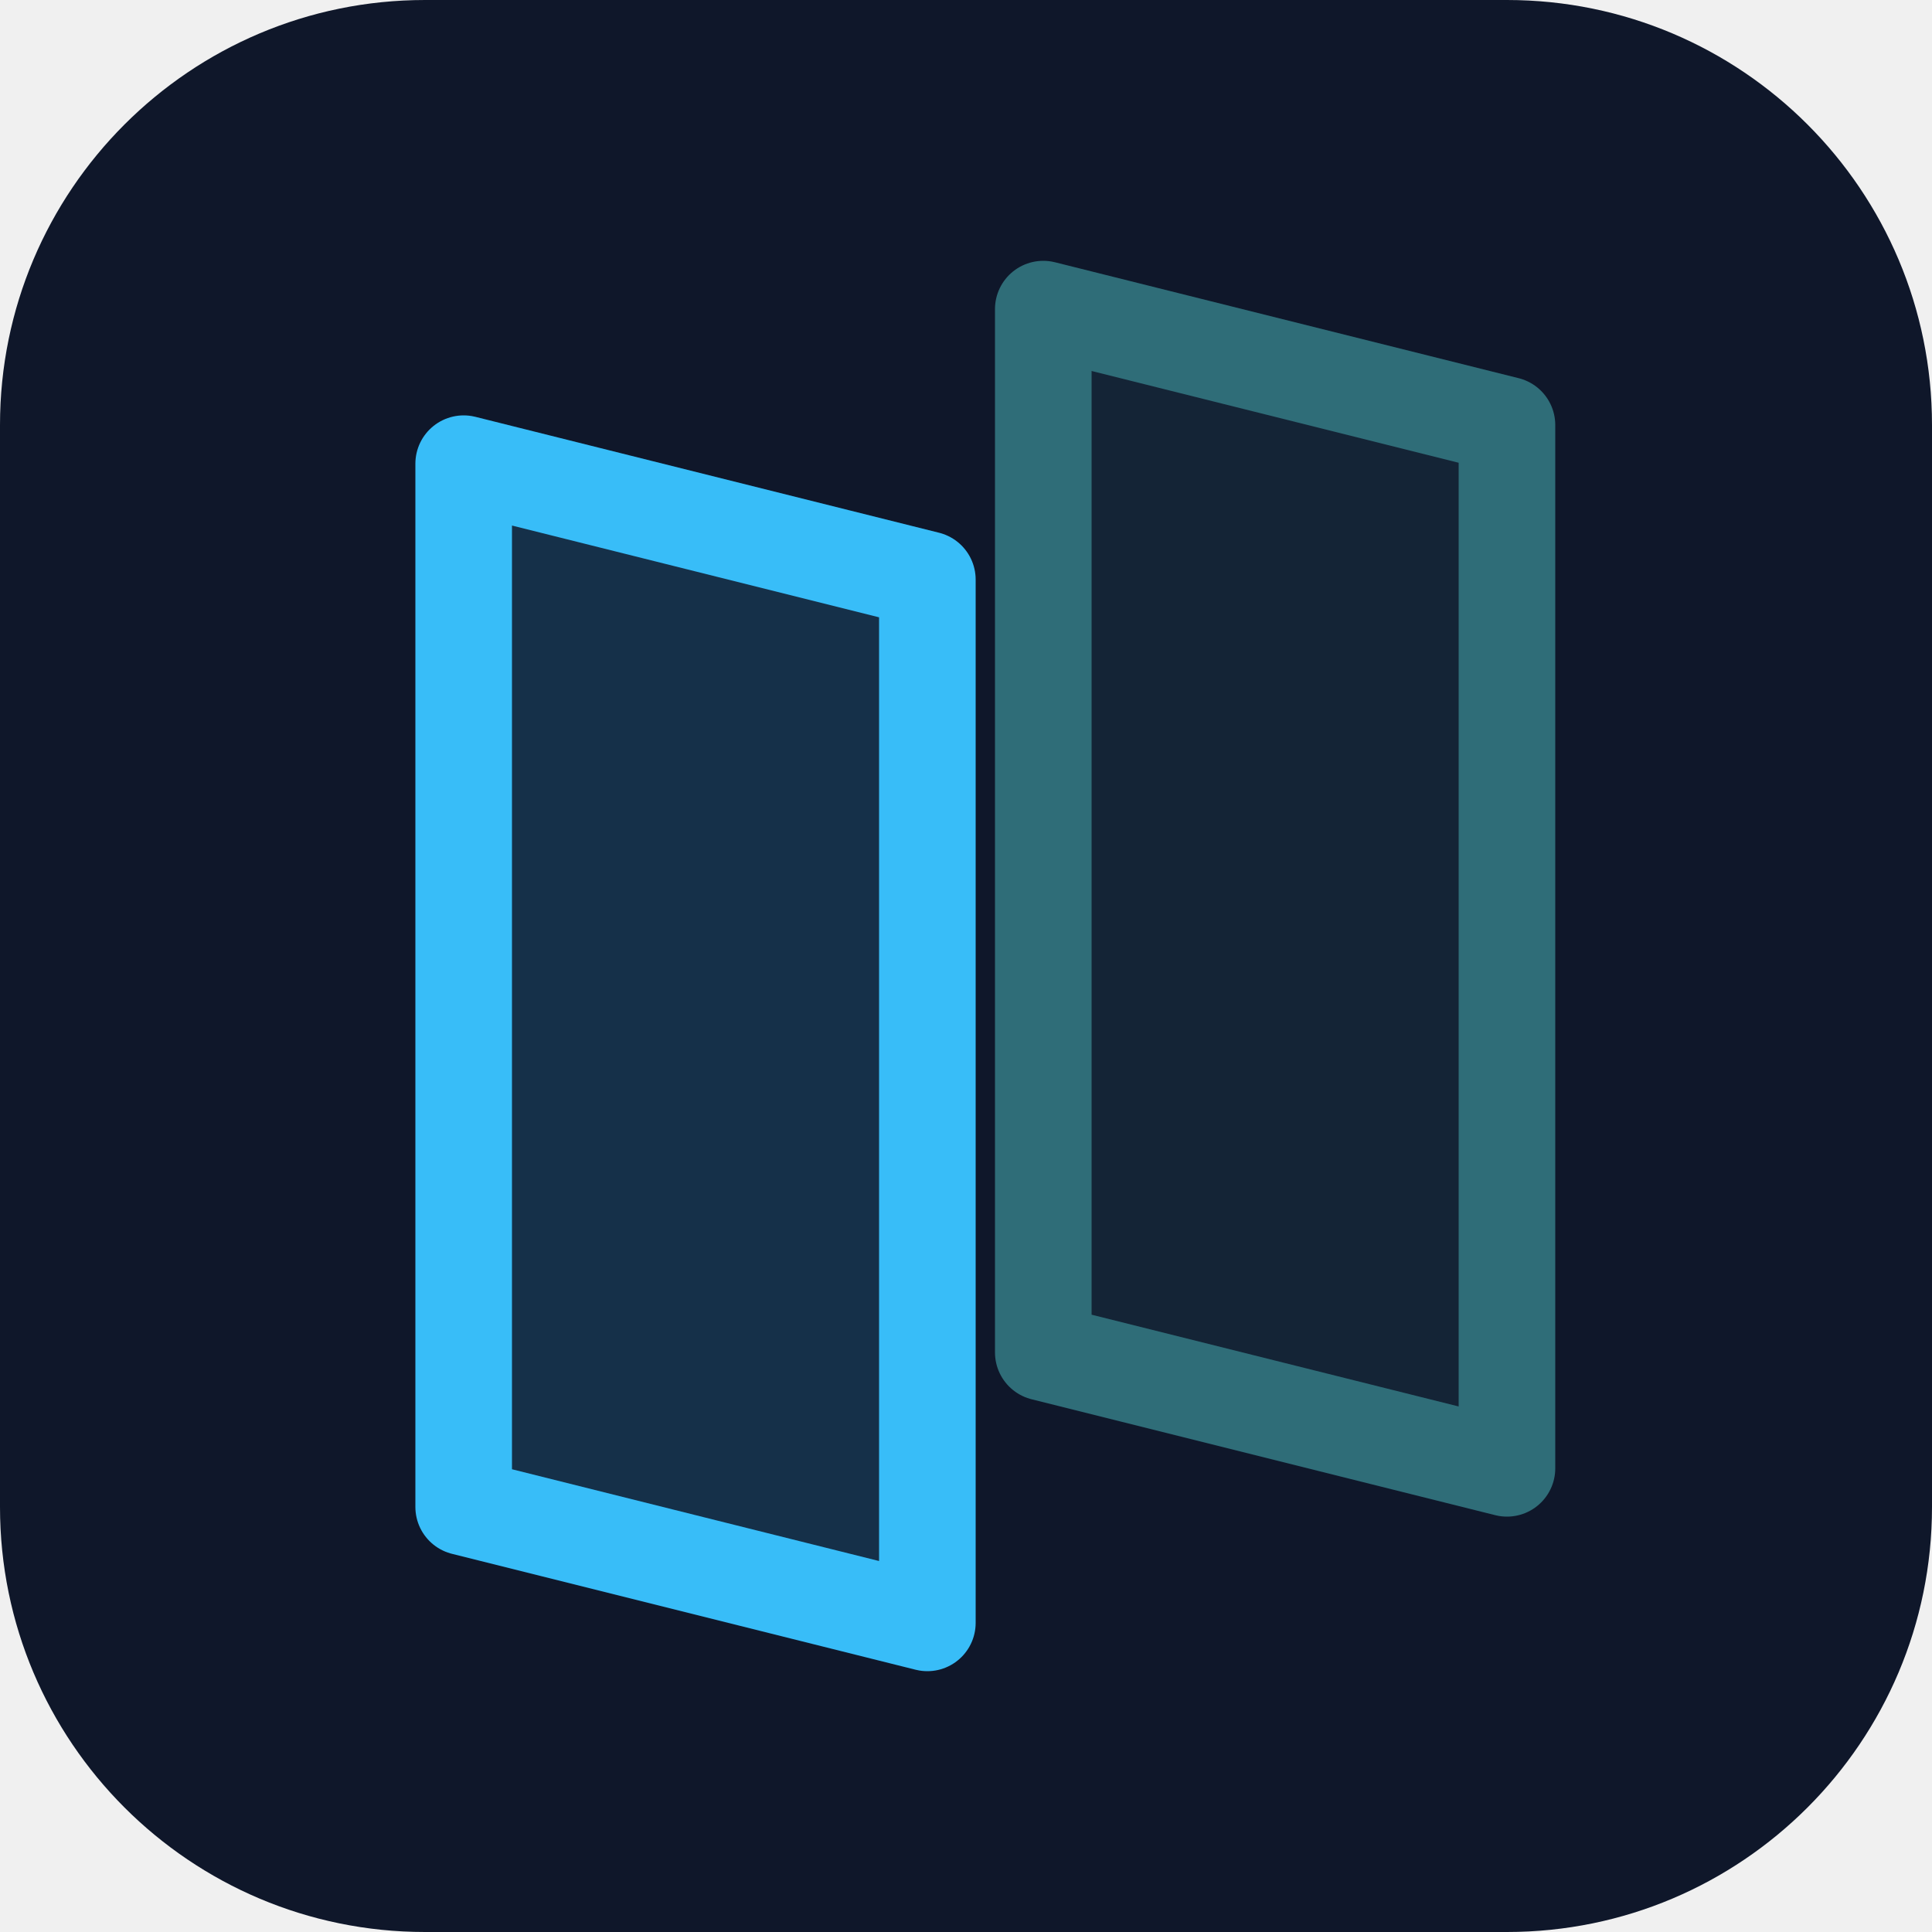
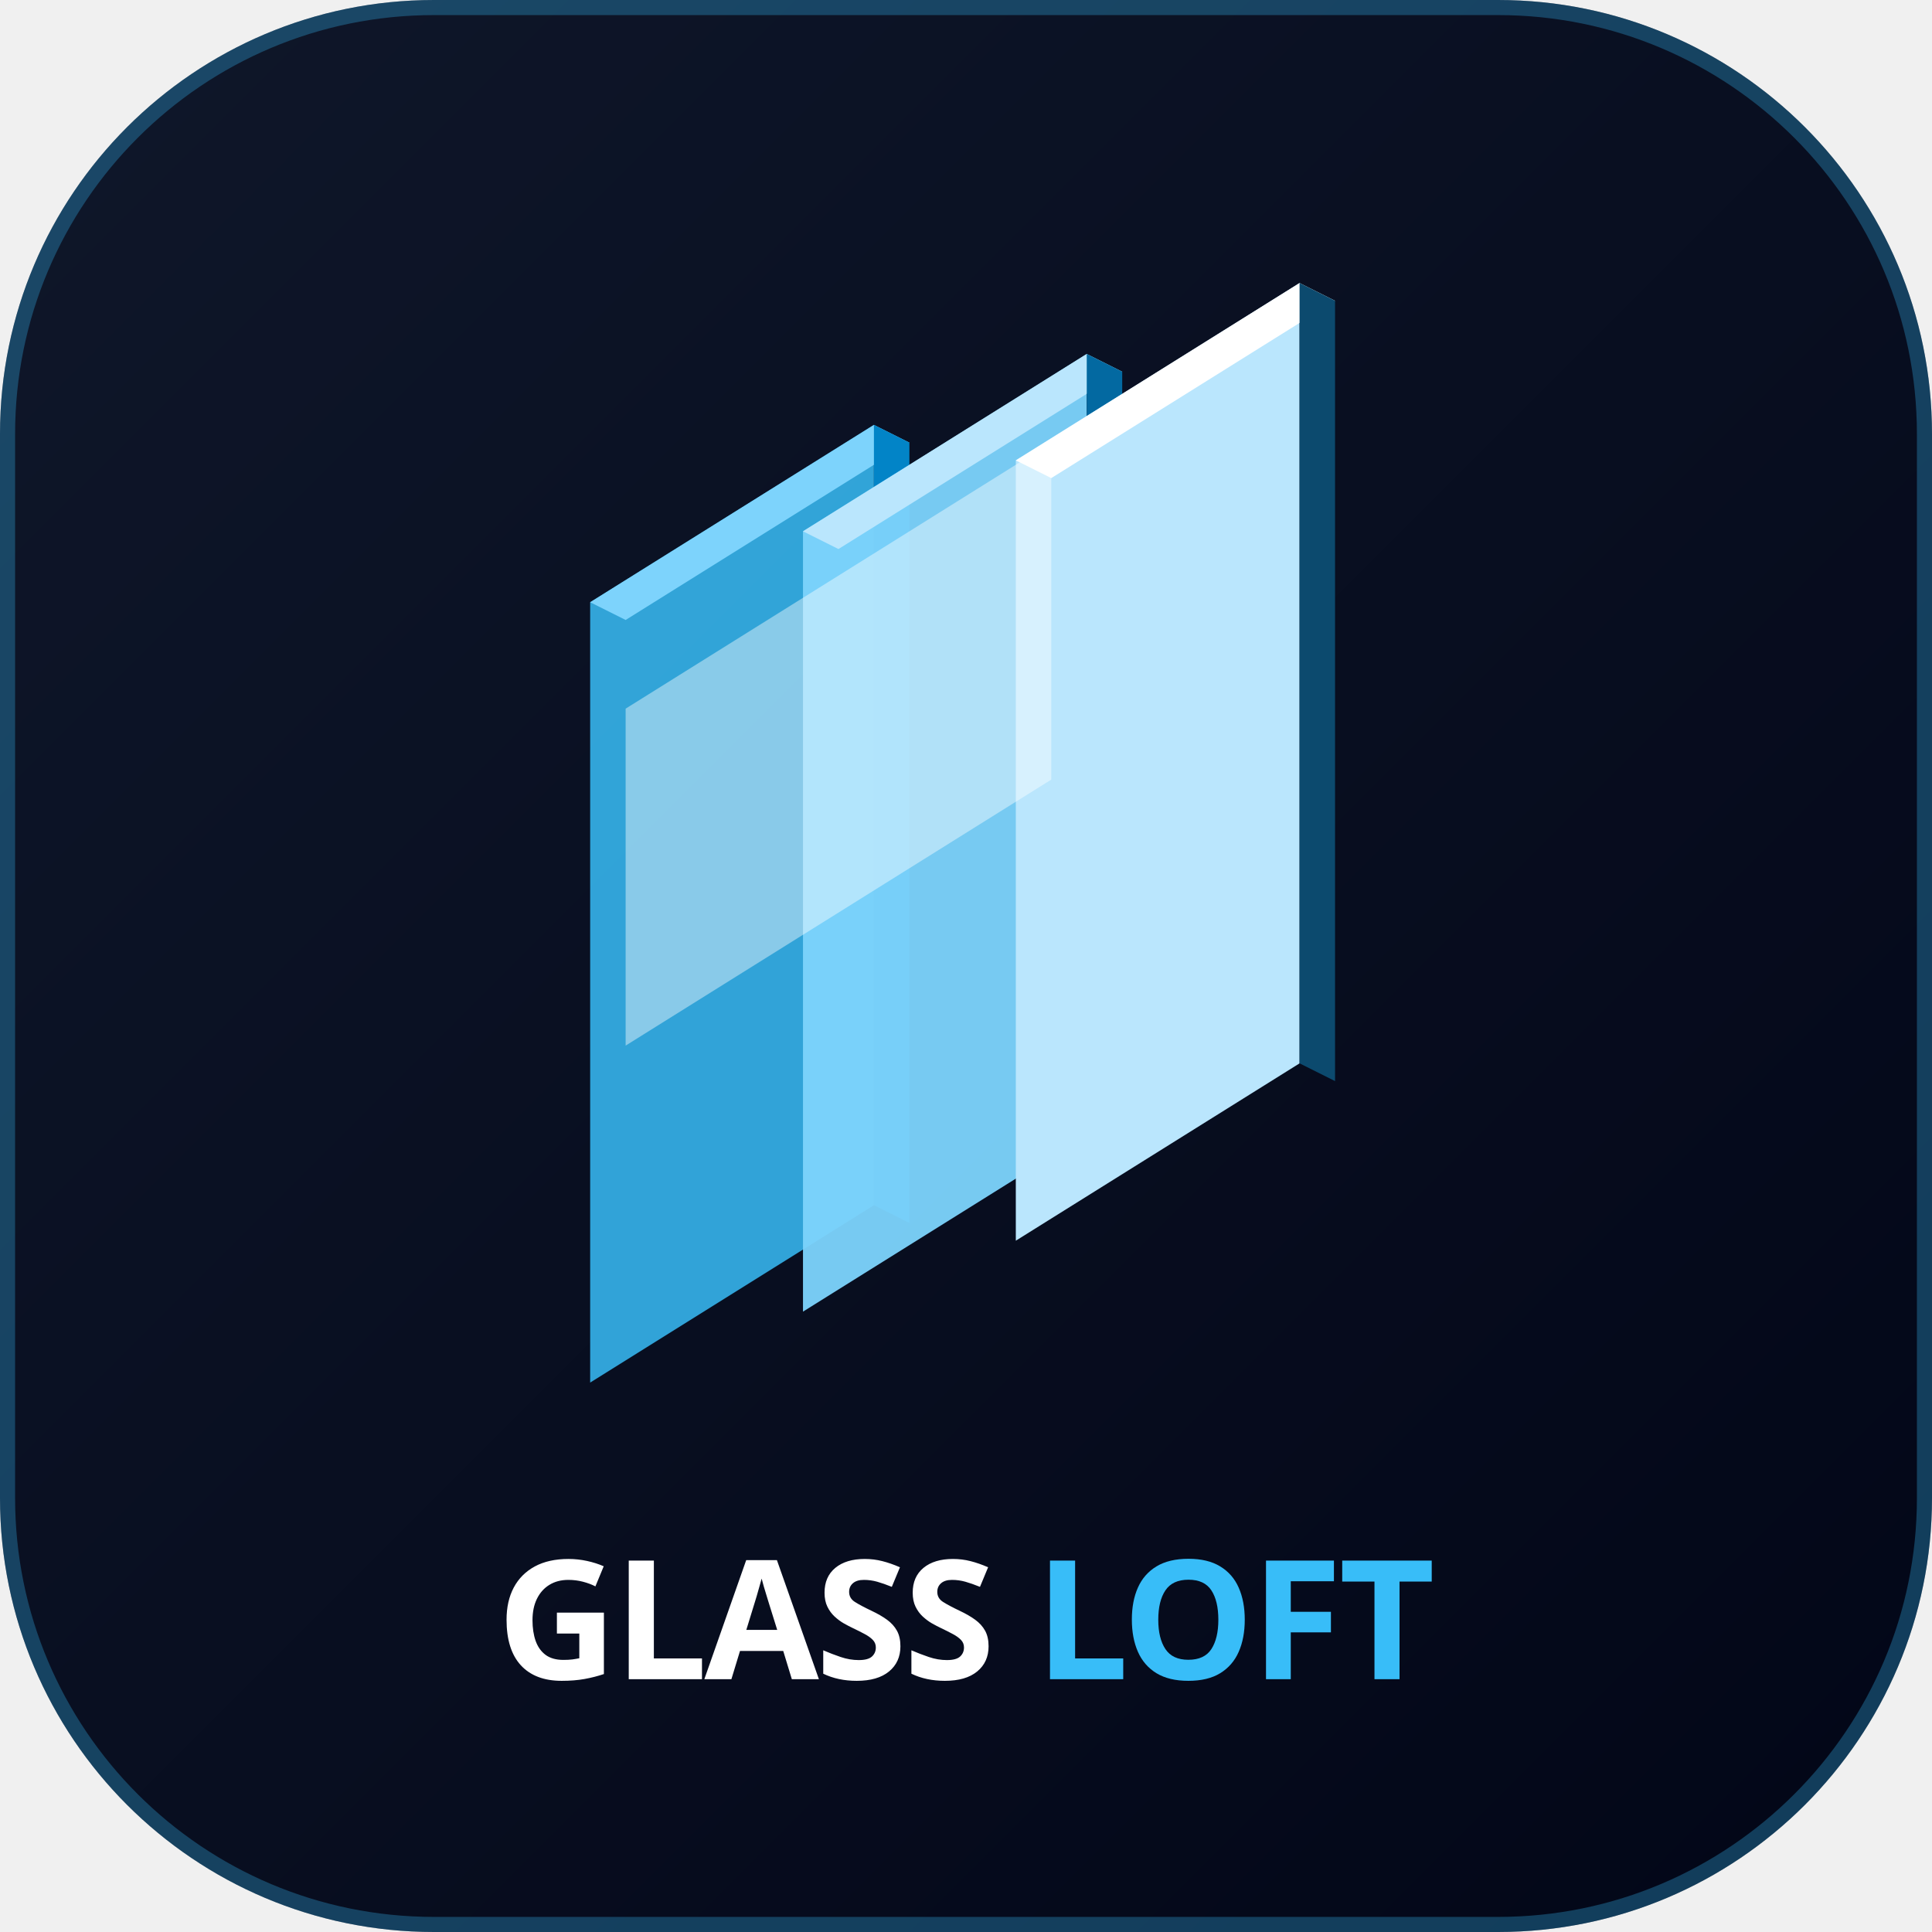
- <svg xmlns="http://www.w3.org/2000/svg" viewBox="0 0 100 100" fill="none">
-   <rect width="100" height="100" rx="22" fill="#0f172a" />
-   <polygon points="54,16 78,22 78,76 54,70" stroke="#2f6d78" stroke-width="5" stroke-linejoin="round" fill="rgba(47, 109, 120, 0.15)" />
-   <polygon points="24,24 48,30 48,84 24,78" stroke="#38bdf8" stroke-width="5" stroke-linejoin="round" fill="rgba(56, 189, 248, 0.15)" />
+ <svg xmlns="http://www.w3.org/2000/svg" width="512" height="512" viewBox="0 0 512 512" fill="none">
+   <defs>
+     <linearGradient id="bg-1" x1="0" y1="0" x2="512" y2="512" gradientUnits="userSpaceOnUse">
+       <stop offset="0%" stop-color="#0f172a" />
+       <stop offset="100%" stop-color="#020617" />
+     </linearGradient>
+     <linearGradient id="p1" x1="50" y1="100" x2="160" y2="400" gradientUnits="userSpaceOnUse">
+       <stop offset="0%" stop-color="#38bdf8" />
+       <stop offset="100%" stop-color="#0284c7" />
+     </linearGradient>
+     <linearGradient id="p2" x1="130" y1="60" x2="250" y2="380" gradientUnits="userSpaceOnUse">
+       <stop offset="0%" stop-color="#7dd3fc" />
+       <stop offset="100%" stop-color="#0369a1" />
+     </linearGradient>
+     <linearGradient id="p3" x1="220" y1="20" x2="330" y2="360" gradientUnits="userSpaceOnUse">
+       <stop offset="0%" stop-color="#bae6fd" />
+       <stop offset="100%" stop-color="#0284c7" />
+     </linearGradient>
+     <linearGradient id="sheen" x1="60" y1="60" x2="260" y2="280" gradientUnits="userSpaceOnUse">
+       <stop offset="0%" stop-color="#ffffff" stop-opacity="0.85" />
+       <stop offset="100%" stop-color="#ffffff" stop-opacity="0" />
+     </linearGradient>
+   </defs>
+   <rect width="512" height="512" rx="115" fill="url(#bg-1)" />
+   <rect x="2" y="2" width="508" height="508" rx="113" stroke="#38bdf8" stroke-opacity="0.3" stroke-width="4" />
+   <g transform="translate(100, 75) scale(4.7)">
+     <polygon points="12,18 28,8 28,52 12,62" fill="url(#p1)" opacity="0.85" />
+     <polygon points="12,18 28,8 30,9 14,19" fill="#7dd3fc" />
+     <polygon points="28,8 30,9 30,53 28,52" fill="#0284c7" />
+     <polygon points="24,14 40,4 40,48 24,58" fill="url(#p2)" opacity="0.95" />
+     <polygon points="24,14 40,4 42,5 26,15" fill="#bae6fd" />
+     <polygon points="40,4 42,5 42,49 40,48" fill="#0369a1" />
+     <polygon points="36,10 52,0 52,44 36,54" fill="url(#p3)" />
+     <polygon points="36,10 52,0 54,1 38,11" fill="#ffffff" />
+     <polygon points="52,0 54,1 54,45 52,44" fill="#0c4a6e" />
+     <path d="M14 24L38 9L38 28L14 43Z" fill="url(#sheen)" opacity="0.5" />
+   </g>
+   <text x="256" y="445" font-family="'Montserrat', sans-serif" font-weight="900" font-size="44" fill="#ffffff" text-anchor="middle" letter-spacing="-0.02em">GLASS <tspan fill="#38bdf8">LOFT</tspan>
+   </text>
</svg>
